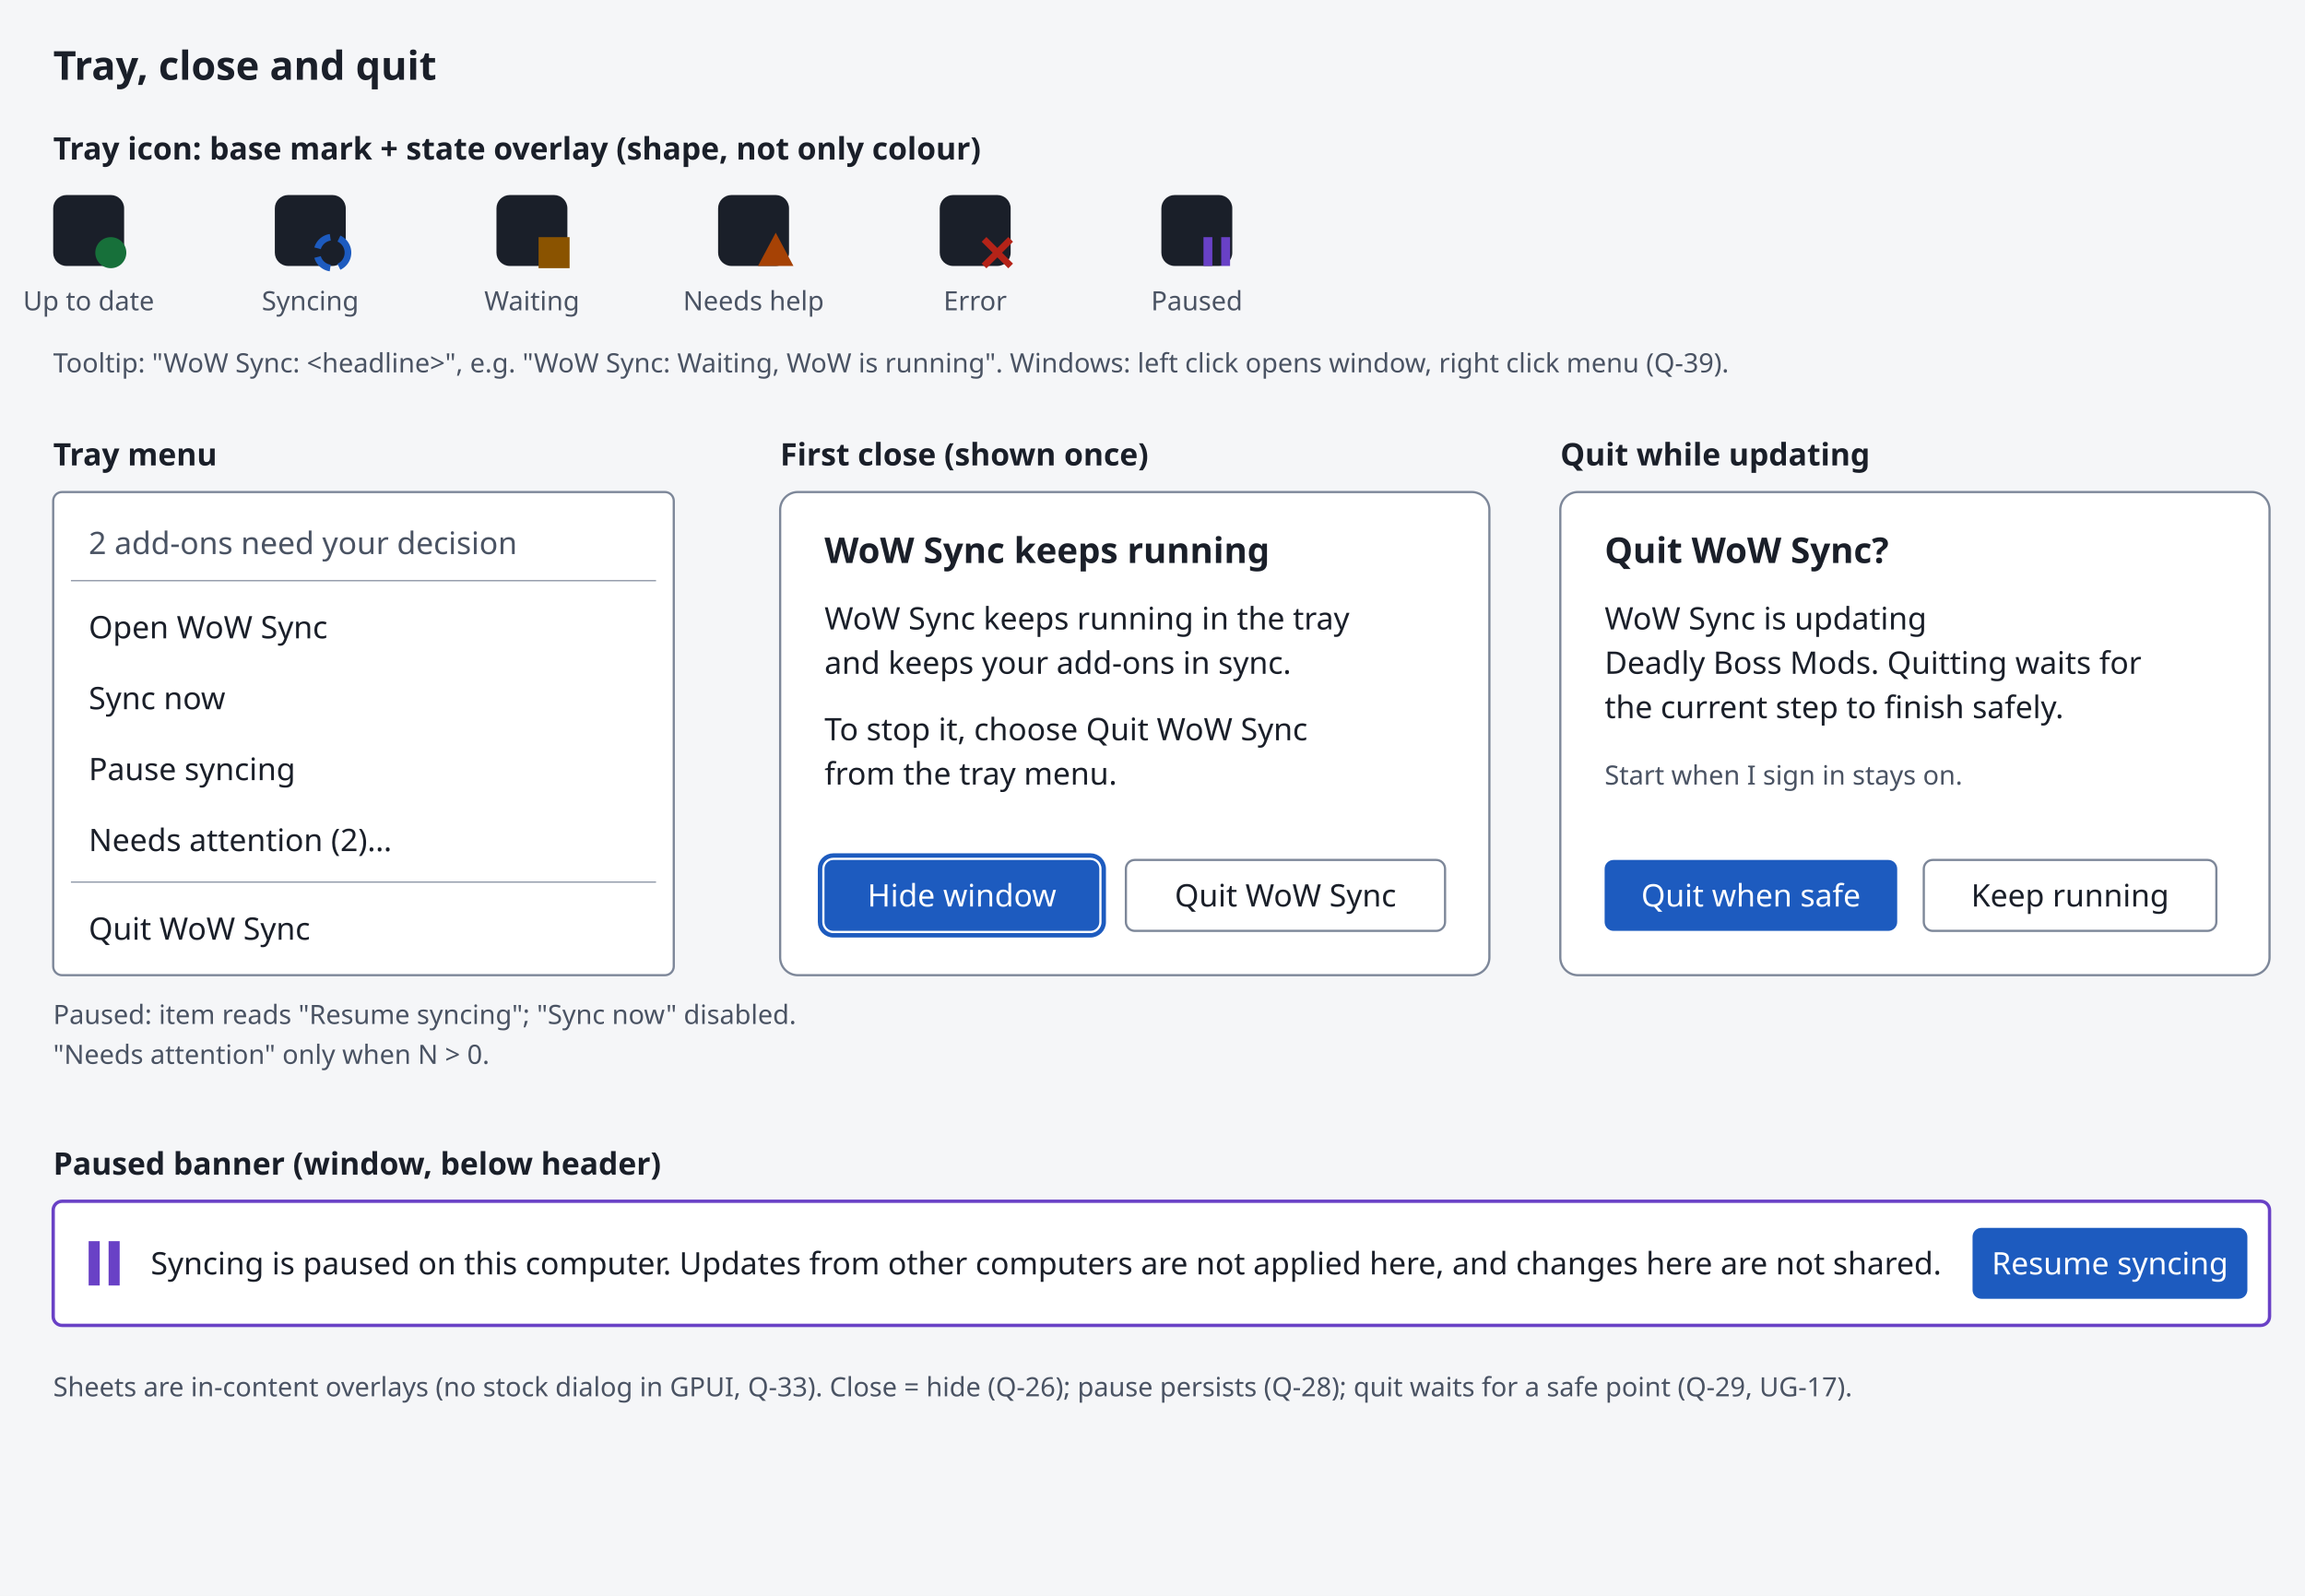
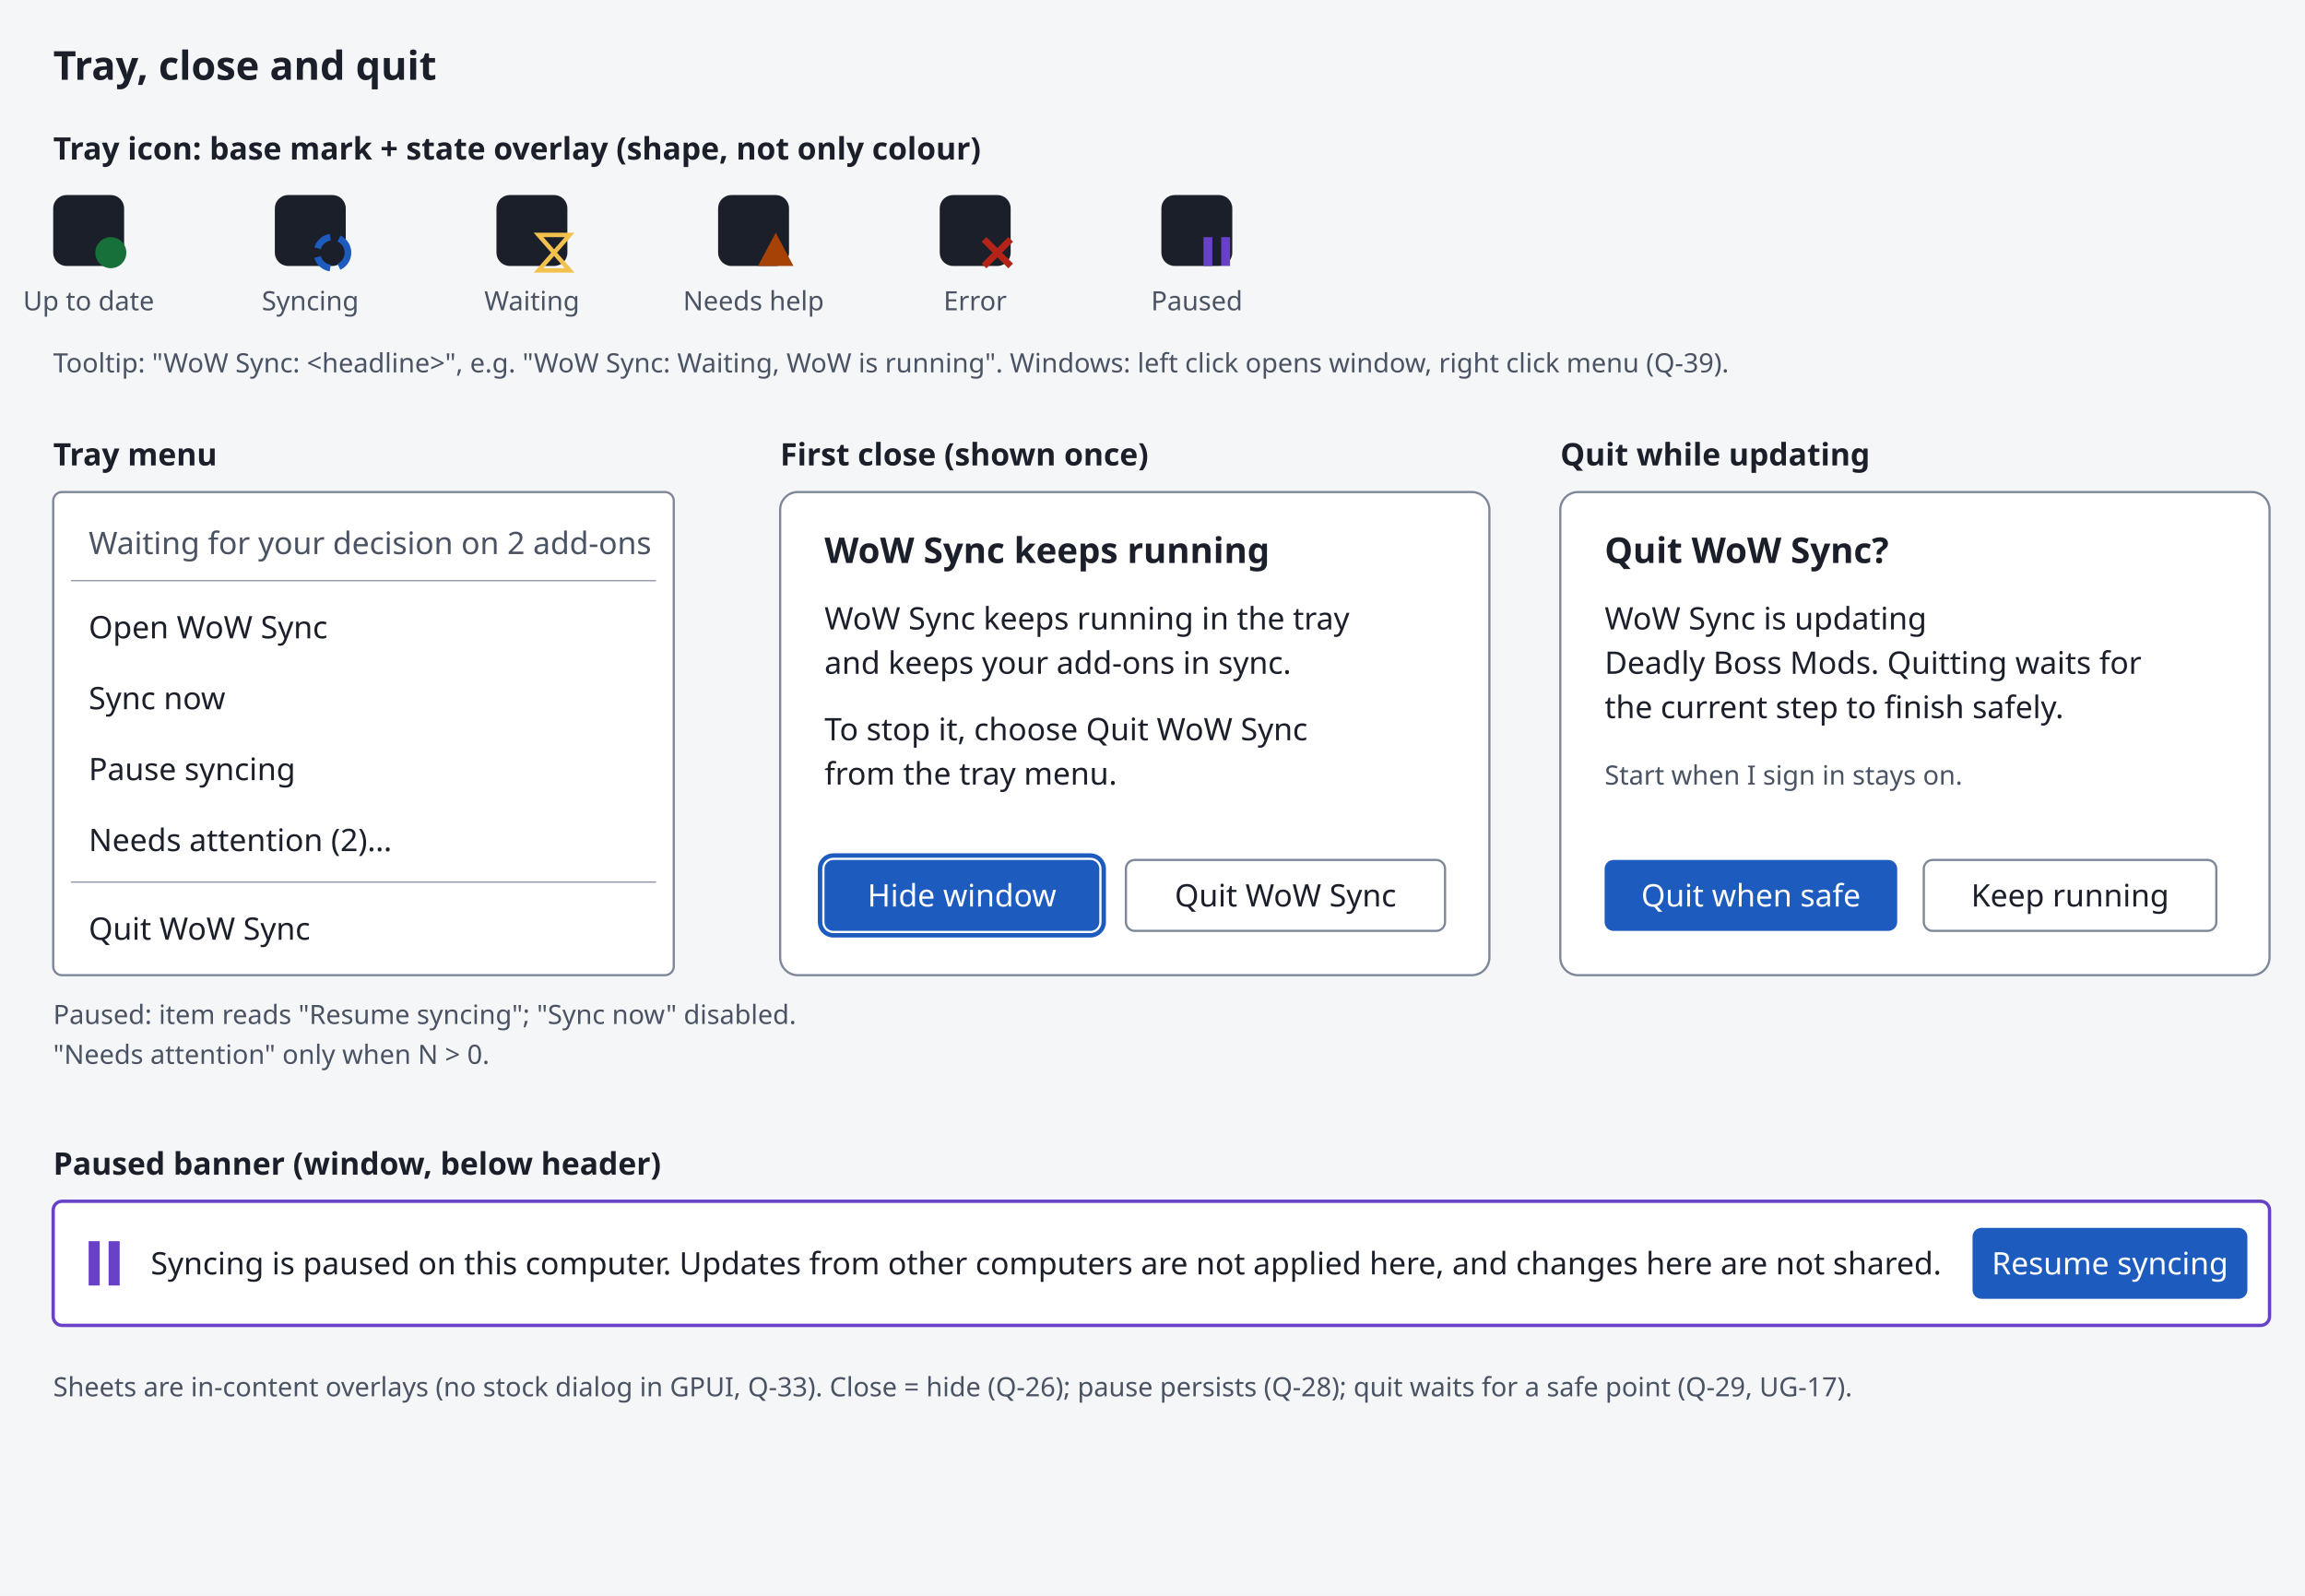
<svg xmlns="http://www.w3.org/2000/svg" viewBox="0 0 1040 720" width="1040" height="720" font-family="Segoe UI, system-ui, sans-serif" font-size="14">
  <rect width="1040" height="720" fill="#F5F6F8" />
  <text x="24" y="36" font-size="18" font-weight="600" fill="#1A1F29">Tray, close and quit</text>
  <text x="24" y="72" font-weight="600" fill="#1A1F29">Tray icon: base mark + state overlay (shape, not only colour)</text>
  <g font-size="12" fill="#4A5363">
    <rect x="24" y="88" width="32" height="32" rx="6" fill="#1A1F29" />
    <circle cx="50" cy="114" r="7" fill="#17703A" />
    <text x="40" y="140" text-anchor="middle">Up to date</text>
    <rect x="124" y="88" width="32" height="32" rx="6" fill="#1A1F29" />
    <circle cx="150" cy="114" r="7" fill="none" stroke="#1D5BBF" stroke-width="3" stroke-dasharray="8 4" />
    <text x="140" y="140" text-anchor="middle">Syncing</text>
    <rect x="224" y="88" width="32" height="32" rx="6" fill="#1A1F29" />
-     <rect x="243" y="107" width="14" height="14" fill="#8A5300" />
+     <path d="M243 106 h14 l-7 8 l7 8 h-14 l7 -8 z" fill="none" stroke="#F2C14E" stroke-width="2" />
    <text x="240" y="140" text-anchor="middle">Waiting</text>
    <rect x="324" y="88" width="32" height="32" rx="6" fill="#1A1F29" />
    <path d="M350 105 l8 15 h-16 z" fill="#A64205" />
    <text x="340" y="140" text-anchor="middle">Needs help</text>
    <rect x="424" y="88" width="32" height="32" rx="6" fill="#1A1F29" />
    <path d="M444 108 l12 12 M456 108 l-12 12" stroke="#B42318" stroke-width="3" />
    <text x="440" y="140" text-anchor="middle">Error</text>
    <rect x="524" y="88" width="32" height="32" rx="6" fill="#1A1F29" />
    <rect x="543" y="107" width="4" height="13" fill="#6941C6" />
    <rect x="551" y="107" width="4" height="13" fill="#6941C6" />
    <text x="540" y="140" text-anchor="middle">Paused</text>
  </g>
  <text x="24" y="168" font-size="12" fill="#4A5363">Tooltip: "WoW Sync: &lt;headline&gt;", e.g. "WoW Sync: Waiting, WoW is running". Windows: left click opens window, right click menu (Q-39).</text>
  <text x="24" y="210" font-weight="600" fill="#1A1F29">Tray menu</text>
  <rect x="24" y="222" width="280" height="218" rx="4" fill="#FFFFFF" stroke="#7D8799" />
-   <text x="40" y="250" fill="#4A5363">2 add-ons need your decision</text>
+   <text x="40" y="250" fill="#4A5363">Waiting for your decision on 2 add-ons</text>
  <line x1="32" y1="262" x2="296" y2="262" stroke="#7D8799" stroke-width="0.5" />
  <text x="40" y="288" fill="#1A1F29">Open WoW Sync</text>
  <text x="40" y="320" fill="#1A1F29">Sync now</text>
  <text x="40" y="352" fill="#1A1F29">Pause syncing</text>
  <text x="40" y="384" fill="#1A1F29">Needs attention (2)…</text>
  <line x1="32" y1="398" x2="296" y2="398" stroke="#7D8799" stroke-width="0.5" />
  <text x="40" y="424" fill="#1A1F29">Quit WoW Sync</text>
  <text x="24" y="462" font-size="12" fill="#4A5363">Paused: item reads "Resume syncing"; "Sync now" disabled.</text>
  <text x="24" y="480" font-size="12" fill="#4A5363">"Needs attention" only when N &gt; 0.</text>
  <text x="352" y="210" font-weight="600" fill="#1A1F29">First close (shown once)</text>
  <rect x="352" y="222" width="320" height="218" rx="8" fill="#FFFFFF" stroke="#7D8799" />
  <text x="372" y="254" font-size="16" font-weight="600" fill="#1A1F29">WoW Sync keeps running</text>
  <text x="372" y="284" fill="#1A1F29">WoW Sync keeps running in the tray</text>
  <text x="372" y="304" fill="#1A1F29">and keeps your add-ons in sync.</text>
  <text x="372" y="334" fill="#1A1F29">To stop it, choose Quit WoW Sync</text>
  <text x="372" y="354" fill="#1A1F29">from the tray menu.</text>
  <rect x="372" y="388" width="124" height="32" rx="4" fill="#1D5BBF" />
  <text x="434" y="409" text-anchor="middle" fill="#FFFFFF">Hide window</text>
  <rect x="508" y="388" width="144" height="32" rx="4" fill="#FFFFFF" stroke="#7D8799" />
  <text x="580" y="409" text-anchor="middle" fill="#1A1F29">Quit WoW Sync</text>
  <rect x="370" y="386" width="128" height="36" rx="6" fill="none" stroke="#1D5BBF" stroke-width="2" />
  <text x="704" y="210" font-weight="600" fill="#1A1F29">Quit while updating</text>
  <rect x="704" y="222" width="320" height="218" rx="8" fill="#FFFFFF" stroke="#7D8799" />
  <text x="724" y="254" font-size="16" font-weight="600" fill="#1A1F29">Quit WoW Sync?</text>
  <text x="724" y="284" fill="#1A1F29">WoW Sync is updating</text>
  <text x="724" y="304" fill="#1A1F29">Deadly Boss Mods. Quitting waits for</text>
  <text x="724" y="324" fill="#1A1F29">the current step to finish safely.</text>
  <text x="724" y="354" font-size="12" fill="#4A5363">Start when I sign in stays on.</text>
  <rect x="724" y="388" width="132" height="32" rx="4" fill="#1D5BBF" />
  <text x="790" y="409" text-anchor="middle" fill="#FFFFFF">Quit when safe</text>
  <rect x="868" y="388" width="132" height="32" rx="4" fill="#FFFFFF" stroke="#7D8799" />
  <text x="934" y="409" text-anchor="middle" fill="#1A1F29">Keep running</text>
  <text x="24" y="530" font-weight="600" fill="#1A1F29">Paused banner (window, below header)</text>
  <rect x="24" y="542" width="1000" height="56" rx="4" fill="#FFFFFF" stroke="#6941C6" stroke-width="1.5" />
  <rect x="40" y="560" width="5" height="20" fill="#6941C6" />
  <rect x="49" y="560" width="5" height="20" fill="#6941C6" />
  <text x="68" y="575" fill="#1A1F29">Syncing is paused on this computer. Updates from other computers are not applied here, and changes here are not shared.</text>
  <rect x="890" y="554" width="124" height="32" rx="4" fill="#1D5BBF" />
  <text x="952" y="575" text-anchor="middle" fill="#FFFFFF">Resume syncing</text>
  <text x="24" y="630" font-size="12" fill="#4A5363">Sheets are in-content overlays (no stock dialog in GPUI, Q-33). Close = hide (Q-26); pause persists (Q-28); quit waits for a safe point (Q-29, UG-17).</text>
</svg>
